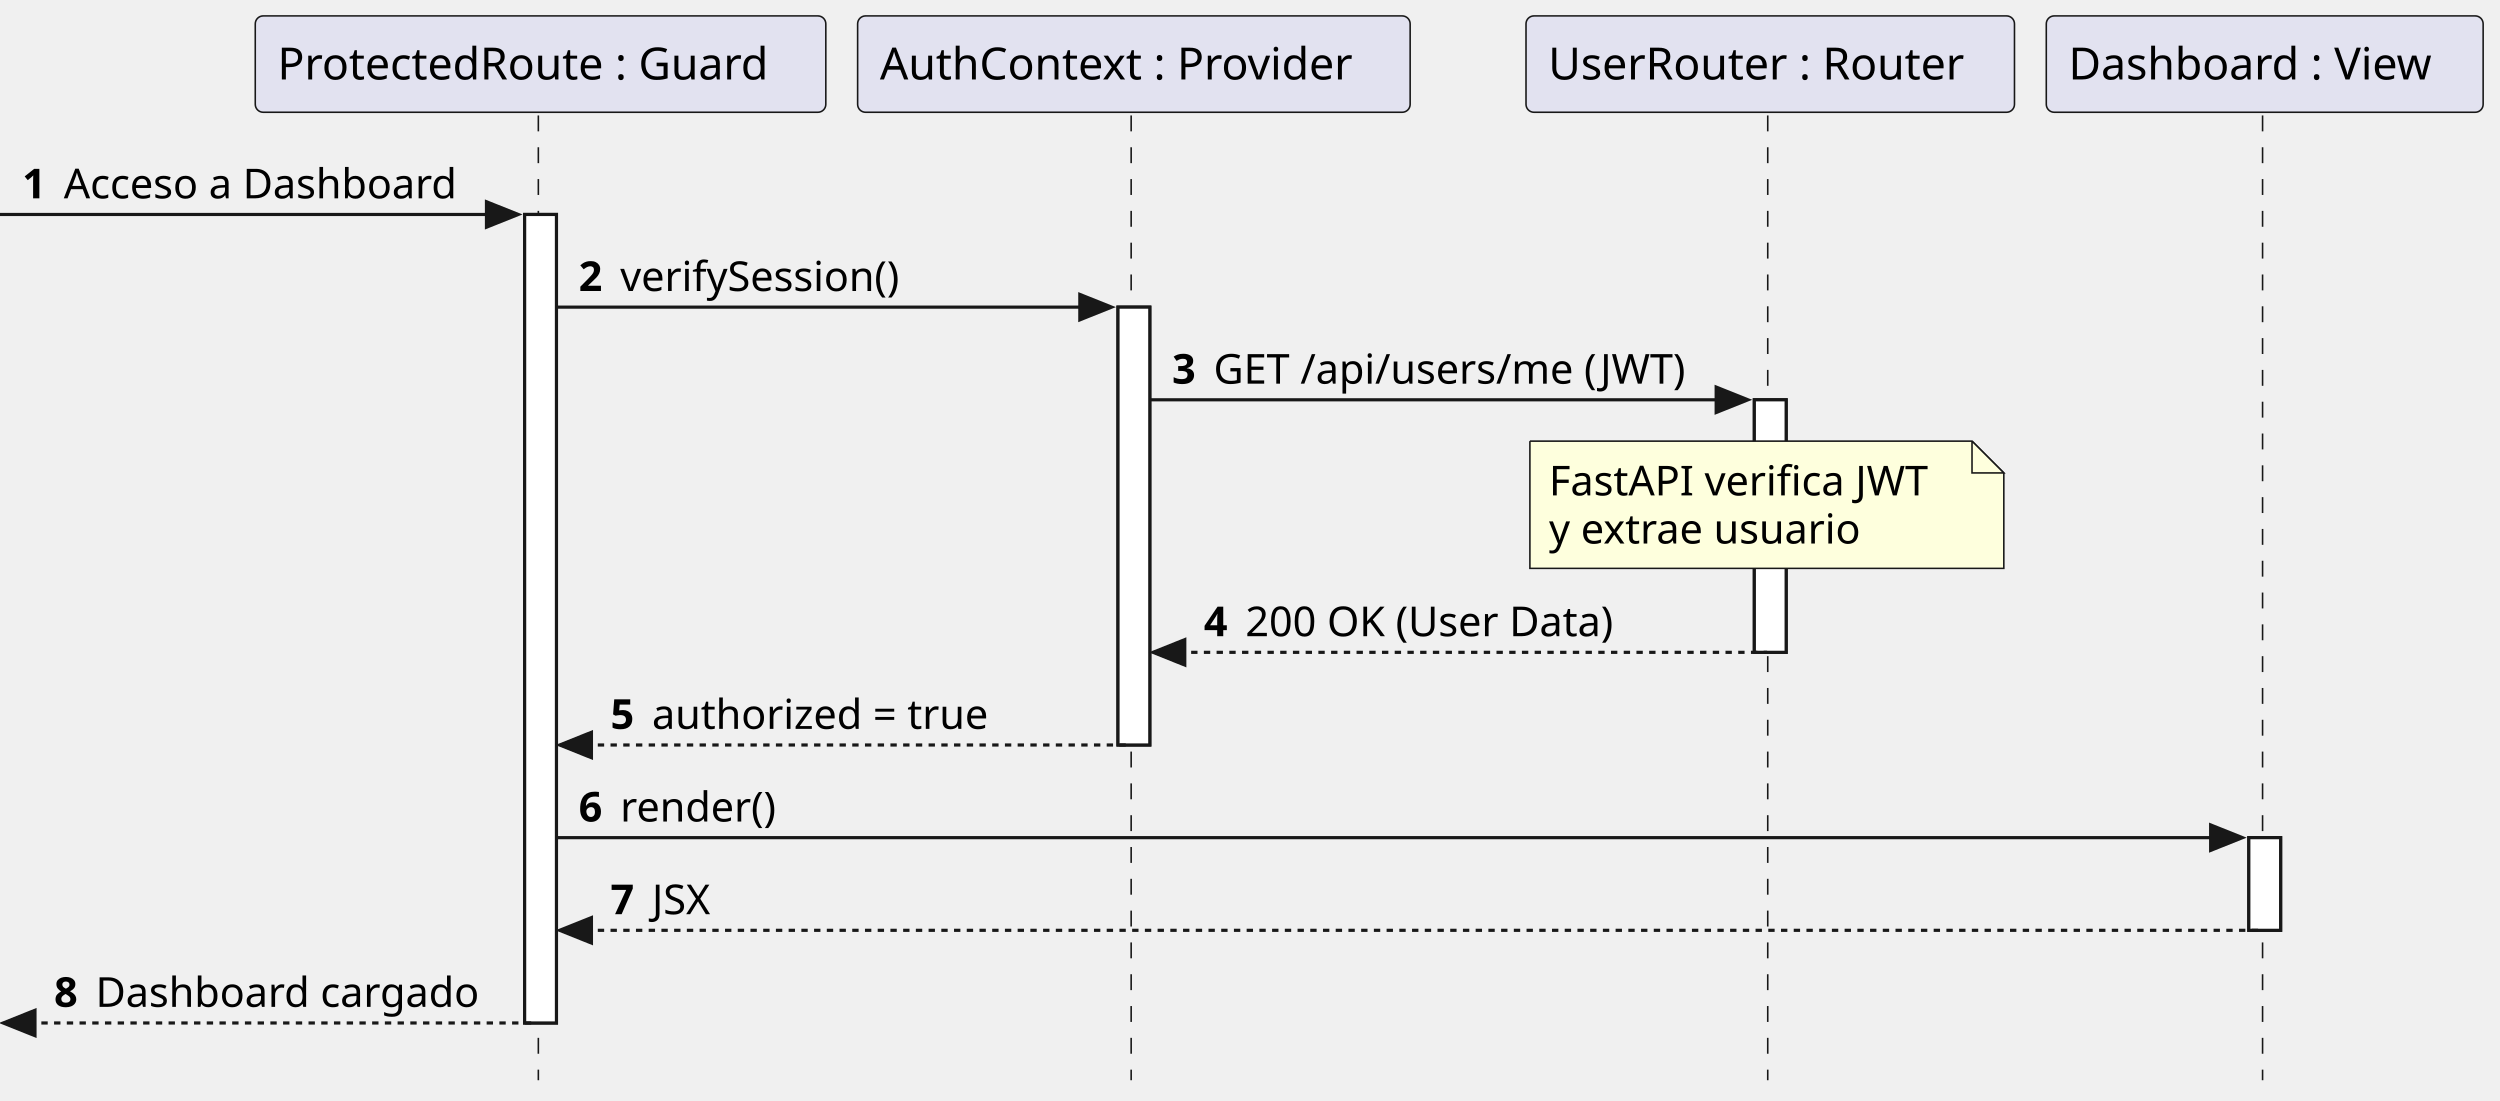
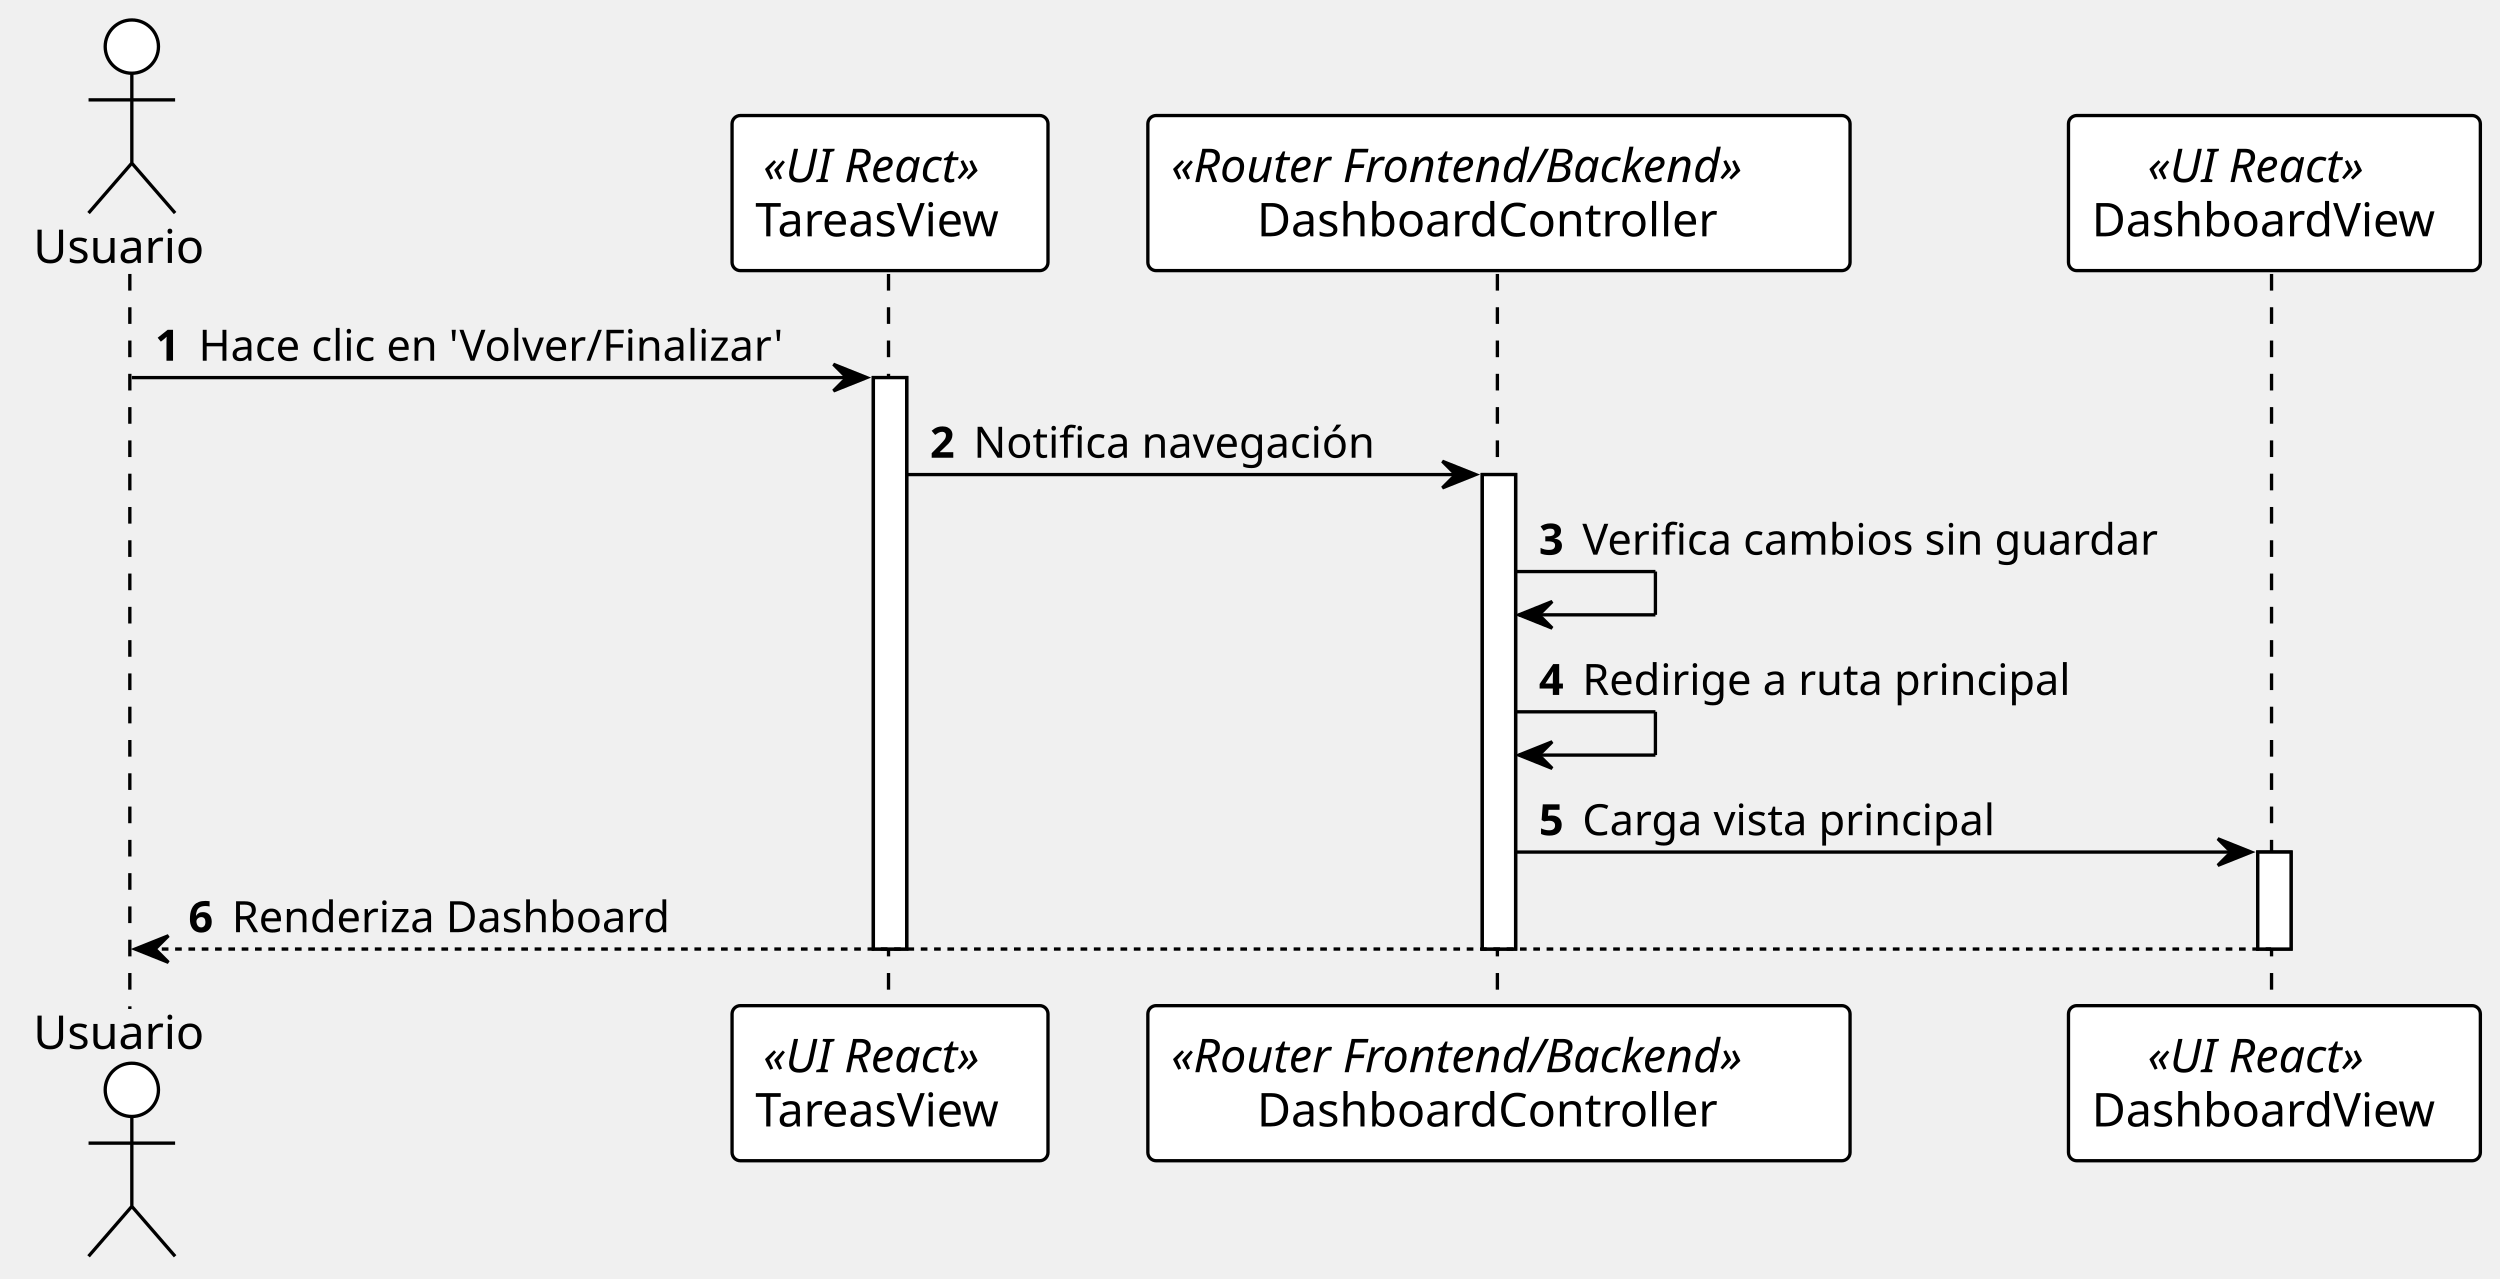
- <svg xmlns="http://www.w3.org/2000/svg" contentStyleType="text/css" data-diagram-type="SEQUENCE" height="346px" preserveAspectRatio="none" style="width:786px;height:346px;background:#FFFFFF;" version="1.1" viewBox="0 0 786 346" width="786px" zoomAndPan="magnify">
+ <svg xmlns="http://www.w3.org/2000/svg" contentStyleType="text/css" data-diagram-type="SEQUENCE" height="384px" preserveAspectRatio="none" style="width:751px;height:384px;background:#FFFFFF;" version="1.1" viewBox="0 0 751 384" width="751px" zoomAndPan="magnify">
  <defs />
  <g>
    <g>
-       <rect fill="#FFFFFF" height="254.195" style="stroke:#181818;stroke-width:1;" width="10" x="164.946" y="67.43" />
+       <rect fill="#FFFFFF" height="171.664" style="stroke:#000000;stroke-width:1;" width="10" x="262.363" y="113.43" />
    </g>
    <g>
-       <rect fill="#FFFFFF" height="137.664" style="stroke:#181818;stroke-width:1;" width="10" x="351.495" y="96.562" />
+       <rect fill="#FFFFFF" height="142.531" style="stroke:#000000;stroke-width:1;" width="10" x="445.286" y="142.562" />
    </g>
    <g>
-       <rect fill="#FFFFFF" height="79.398" style="stroke:#181818;stroke-width:1;" width="10" x="551.565" y="125.695" />
+       <rect fill="#FFFFFF" height="29.133" style="stroke:#000000;stroke-width:1;" width="10" x="678.235" y="255.961" />
+     </g>
+     <g class="participant-lifeline" data-entity-uid="part1" data-qualified-name="Usuario" id="part1-lifeline">
+       <g>
+         <rect fill="#000000" fill-opacity="0" height="220.797" width="8" x="35.602" y="82.297" />
+         <line style="stroke:#000000;stroke-width:1;stroke-dasharray:5,5;" x1="39" x2="39" y1="82.297" y2="303.094" />
+       </g>
+     </g>
+     <g class="participant-lifeline" data-entity-uid="part2" data-qualified-name="TareasView" id="part2-lifeline">
+       <g>
+         <rect fill="#000000" fill-opacity="0" height="220.797" width="8" x="263.363" y="82.297" />
+         <line style="stroke:#000000;stroke-width:1;stroke-dasharray:5,5;" x1="266.911" x2="266.911" y1="82.297" y2="303.094" />
+       </g>
+     </g>
+     <g class="participant-lifeline" data-entity-uid="part3" data-qualified-name="DashboardController" id="part3-lifeline">
+       <g>
+         <rect fill="#000000" fill-opacity="0" height="220.797" width="8" x="446.286" y="82.297" />
+         <line style="stroke:#000000;stroke-width:1;stroke-dasharray:5,5;" x1="449.815" x2="449.815" y1="82.297" y2="303.094" />
+       </g>
+     </g>
+     <g class="participant-lifeline" data-entity-uid="part4" data-qualified-name="DashboardView" id="part4-lifeline">
+       <g>
+         <rect fill="#000000" fill-opacity="0" height="220.797" width="8" x="679.235" y="82.297" />
+         <line style="stroke:#000000;stroke-width:1;stroke-dasharray:5,5;" x1="682.37" x2="682.37" y1="82.297" y2="303.094" />
+       </g>
+     </g>
+     <g class="participant participant-head" data-entity-uid="part1" data-qualified-name="Usuario" id="part1-head">
+       <text fill="#000000" font-family="Verdana" font-size="14" lengthAdjust="spacing" textLength="53.204" x="10" y="78.995">Usuario</text>
+       <ellipse cx="39.602" cy="14" fill="#FFFFFF" rx="8" ry="8" style="stroke:#000000;stroke-width:1;" />
+       <path d="M39.602,22 L39.602,49 M26.602,30 L52.602,30 M39.602,49 L26.602,64 M39.602,49 L52.602,64" fill="none" style="stroke:#000000;stroke-width:1;" />
+     </g>
+     <g class="participant participant-tail" data-entity-uid="part1" data-qualified-name="Usuario" id="part1-tail">
+       <text fill="#000000" font-family="Verdana" font-size="14" lengthAdjust="spacing" textLength="53.204" x="10" y="315.089">Usuario</text>
+       <ellipse cx="39.602" cy="327.391" fill="#FFFFFF" rx="8" ry="8" style="stroke:#000000;stroke-width:1;" />
+       <path d="M39.602,335.391 L39.602,362.391 M26.602,343.391 L52.602,343.391 M39.602,362.391 L26.602,377.391 M39.602,362.391 L52.602,377.391" fill="none" style="stroke:#000000;stroke-width:1;" />
+     </g>
+     <g class="participant participant-head" data-entity-uid="part2" data-qualified-name="TareasView" id="part2-head">
+       <rect fill="#FFFFFF" height="46.594" rx="2.5" ry="2.5" style="stroke:#000000;stroke-width:1;" width="94.903" x="219.911" y="34.703" />
+       <text fill="#000000" font-family="Verdana" font-size="14" font-style="italic" lengthAdjust="spacing" textLength="76.214" x="229.256" y="54.698">«UI React»</text>
+       <text fill="#000000" font-family="Verdana" font-size="14" lengthAdjust="spacing" textLength="80.903" x="226.911" y="70.995">TareasView</text>
+     </g>
+     <g class="participant participant-tail" data-entity-uid="part2" data-qualified-name="TareasView" id="part2-tail">
+       <rect fill="#FFFFFF" height="46.594" rx="2.5" ry="2.5" style="stroke:#000000;stroke-width:1;" width="94.903" x="219.911" y="302.094" />
+       <text fill="#000000" font-family="Verdana" font-size="14" font-style="italic" lengthAdjust="spacing" textLength="76.214" x="229.256" y="322.089">«UI React»</text>
+       <text fill="#000000" font-family="Verdana" font-size="14" lengthAdjust="spacing" textLength="80.903" x="226.911" y="338.386">TareasView</text>
+     </g>
+     <g class="participant participant-head" data-entity-uid="part3" data-qualified-name="DashboardController" id="part3-head">
+       <rect fill="#FFFFFF" height="46.594" rx="2.5" ry="2.5" style="stroke:#000000;stroke-width:1;" width="210.943" x="344.815" y="34.703" />
+       <text fill="#000000" font-family="Verdana" font-size="14" font-style="italic" lengthAdjust="spacing" textLength="196.943" x="351.815" y="54.698">«Router Frontend/Backend»</text>
+       <text fill="#000000" font-family="Verdana" font-size="14" lengthAdjust="spacing" textLength="145.373" x="377.6" y="70.995">DashboardController</text>
+     </g>
+     <g class="participant participant-tail" data-entity-uid="part3" data-qualified-name="DashboardController" id="part3-tail">
+       <rect fill="#FFFFFF" height="46.594" rx="2.5" ry="2.5" style="stroke:#000000;stroke-width:1;" width="210.943" x="344.815" y="302.094" />
+       <text fill="#000000" font-family="Verdana" font-size="14" font-style="italic" lengthAdjust="spacing" textLength="196.943" x="351.815" y="322.089">«Router Frontend/Backend»</text>
+       <text fill="#000000" font-family="Verdana" font-size="14" lengthAdjust="spacing" textLength="145.373" x="377.6" y="338.386">DashboardController</text>
+     </g>
+     <g class="participant participant-head" data-entity-uid="part4" data-qualified-name="DashboardView" id="part4-head">
+       <rect fill="#FFFFFF" height="46.594" rx="2.5" ry="2.5" style="stroke:#000000;stroke-width:1;" width="123.731" x="621.37" y="34.703" />
+       <text fill="#000000" font-family="Verdana" font-size="14" font-style="italic" lengthAdjust="spacing" textLength="76.214" x="645.128" y="54.698">«UI React»</text>
+       <text fill="#000000" font-family="Verdana" font-size="14" lengthAdjust="spacing" textLength="109.731" x="628.37" y="70.995">DashboardView</text>
+     </g>
+     <g class="participant participant-tail" data-entity-uid="part4" data-qualified-name="DashboardView" id="part4-tail">
+       <rect fill="#FFFFFF" height="46.594" rx="2.5" ry="2.5" style="stroke:#000000;stroke-width:1;" width="123.731" x="621.37" y="302.094" />
+       <text fill="#000000" font-family="Verdana" font-size="14" font-style="italic" lengthAdjust="spacing" textLength="76.214" x="645.128" y="322.089">«UI React»</text>
+       <text fill="#000000" font-family="Verdana" font-size="14" lengthAdjust="spacing" textLength="109.731" x="628.37" y="338.386">DashboardView</text>
    </g>
    <g>
-       <rect fill="#FFFFFF" height="29.133" style="stroke:#181818;stroke-width:1;" width="10" x="707.027" y="263.359" />
-     </g>
-     <g class="participant-lifeline" data-entity-uid="part1" data-qualified-name="Guard" id="part1-lifeline">
-       <g>
-         <rect fill="#000000" fill-opacity="0" height="303.328" width="8" x="165.946" y="36.297" />
-         <line style="stroke:#181818;stroke-width:0.5;stroke-dasharray:5,5;" x1="169.255" x2="169.255" y1="36.297" y2="339.625" />
-       </g>
-     </g>
-     <g class="participant-lifeline" data-entity-uid="part2" data-qualified-name="Context" id="part2-lifeline">
-       <g>
-         <rect fill="#000000" fill-opacity="0" height="303.328" width="8" x="352.495" y="36.297" />
-         <line style="stroke:#181818;stroke-width:0.5;stroke-dasharray:5,5;" x1="355.637" x2="355.637" y1="36.297" y2="339.625" />
-       </g>
-     </g>
-     <g class="participant-lifeline" data-entity-uid="part3" data-qualified-name="Router" id="part3-lifeline">
-       <g>
-         <rect fill="#000000" fill-opacity="0" height="303.328" width="8" x="552.565" y="36.297" />
-         <line style="stroke:#181818;stroke-width:0.5;stroke-dasharray:5,5;" x1="555.777" x2="555.777" y1="36.297" y2="339.625" />
-       </g>
-     </g>
-     <g class="participant-lifeline" data-entity-uid="part4" data-qualified-name="View" id="part4-lifeline">
-       <g>
-         <rect fill="#000000" fill-opacity="0" height="303.328" width="8" x="708.027" y="36.297" />
-         <line style="stroke:#181818;stroke-width:0.5;stroke-dasharray:5,5;" x1="711.353" x2="711.353" y1="36.297" y2="339.625" />
-       </g>
-     </g>
-     <g class="participant participant-head" data-entity-uid="part1" data-qualified-name="Guard" id="part1-head">
-       <rect fill="#E2E2F0" height="30.297" rx="2.5" ry="2.5" style="stroke:#181818;stroke-width:0.5;" width="179.382" x="80.255" y="5" />
-       <text fill="#000000" font-family="sans-serif" font-size="14" lengthAdjust="spacing" textLength="165.382" x="87.255" y="24.995">ProtectedRoute : Guard</text>
-     </g>
-     <g class="participant participant-head" data-entity-uid="part2" data-qualified-name="Context" id="part2-head">
-       <rect fill="#E2E2F0" height="30.297" rx="2.5" ry="2.5" style="stroke:#181818;stroke-width:0.5;" width="173.715" x="269.637" y="5" />
-       <text fill="#000000" font-family="sans-serif" font-size="14" lengthAdjust="spacing" textLength="159.715" x="276.637" y="24.995">AuthContext : Provider</text>
-     </g>
-     <g class="participant participant-head" data-entity-uid="part3" data-qualified-name="Router" id="part3-head">
-       <rect fill="#E2E2F0" height="30.297" rx="2.5" ry="2.5" style="stroke:#181818;stroke-width:0.5;" width="153.576" x="479.777" y="5" />
-       <text fill="#000000" font-family="sans-serif" font-size="14" lengthAdjust="spacing" textLength="139.576" x="486.777" y="24.995">UserRouter : Router</text>
-     </g>
-     <g class="participant participant-head" data-entity-uid="part4" data-qualified-name="View" id="part4-head">
-       <rect fill="#E2E2F0" height="30.297" rx="2.5" ry="2.5" style="stroke:#181818;stroke-width:0.5;" width="137.348" x="643.353" y="5" />
-       <text fill="#000000" font-family="sans-serif" font-size="14" lengthAdjust="spacing" textLength="123.348" x="650.353" y="24.995">Dashboard : View</text>
+       <rect fill="#FFFFFF" height="171.664" style="stroke:#000000;stroke-width:1;" width="10" x="262.363" y="113.43" />
    </g>
    <g>
-       <rect fill="#FFFFFF" height="254.195" style="stroke:#181818;stroke-width:1;" width="10" x="164.946" y="67.43" />
+       <rect fill="#FFFFFF" height="142.531" style="stroke:#000000;stroke-width:1;" width="10" x="445.286" y="142.562" />
    </g>
    <g>
-       <rect fill="#FFFFFF" height="137.664" style="stroke:#181818;stroke-width:1;" width="10" x="351.495" y="96.562" />
+       <rect fill="#FFFFFF" height="29.133" style="stroke:#000000;stroke-width:1;" width="10" x="678.235" y="255.961" />
    </g>
-     <g>
-       <rect fill="#FFFFFF" height="79.398" style="stroke:#181818;stroke-width:1;" width="10" x="551.565" y="125.695" />
+     <g class="message" data-entity-1="part1" data-entity-2="part2" id="msg1">
+       <polygon fill="#000000" points="250.363,109.43,260.363,113.43,250.363,117.43,254.363,113.43" style="stroke:#000000;stroke-width:1;" />
+       <line style="stroke:#000000;stroke-width:1;" x1="39.602" x2="256.363" y1="113.43" y2="113.43" />
+       <text fill="#000000" font-family="Verdana" font-size="13" font-weight="bold" lengthAdjust="spacing" textLength="9.045" x="46.602" y="108.364">1</text>
+       <text fill="#000000" font-family="Verdana" font-size="13" lengthAdjust="spacing" textLength="190.715" x="59.648" y="108.364">Hace clic en 'Volver/Finalizar'</text>
    </g>
-     <g>
-       <rect fill="#FFFFFF" height="29.133" style="stroke:#181818;stroke-width:1;" width="10" x="707.027" y="263.359" />
+     <g class="message" data-entity-1="part2" data-entity-2="part3" id="msg2">
+       <polygon fill="#000000" points="433.286,138.562,443.286,142.562,433.286,146.562,437.286,142.562" style="stroke:#000000;stroke-width:1;" />
+       <line style="stroke:#000000;stroke-width:1;" x1="272.363" x2="439.286" y1="142.562" y2="142.562" />
+       <text fill="#000000" font-family="Verdana" font-size="13" font-weight="bold" lengthAdjust="spacing" textLength="9.045" x="279.363" y="137.497">2</text>
+       <text fill="#000000" font-family="Verdana" font-size="13" lengthAdjust="spacing" textLength="128.889" x="292.408" y="137.497">Notifica navegación</text>
    </g>
-     <g class="message" data-entity-1="part1" data-entity-2="part1" id="msg1">
-       <polygon fill="#181818" points="152.946,63.43,162.946,67.43,152.946,71.43" style="stroke:#181818;stroke-width:1;" />
-       <line style="stroke:#181818;stroke-width:1;" x1="0" x2="158.946" y1="67.43" y2="67.43" />
-       <text fill="#000000" font-family="sans-serif" font-size="13" font-weight="bold" lengthAdjust="spacing" textLength="9.045" x="7" y="62.364">1</text>
-       <text fill="#000000" font-family="sans-serif" font-size="13" lengthAdjust="spacing" textLength="132.901" x="20.045" y="62.364">Acceso a Dashboard</text>
+     <g class="message" data-entity-1="part3" data-entity-2="part3" id="msg3">
+       <line style="stroke:#000000;stroke-width:1;" x1="455.286" x2="497.286" y1="171.695" y2="171.695" />
+       <line style="stroke:#000000;stroke-width:1;" x1="497.286" x2="497.286" y1="171.695" y2="184.695" />
+       <line style="stroke:#000000;stroke-width:1;" x1="456.286" x2="497.286" y1="184.695" y2="184.695" />
+       <polygon fill="#000000" points="466.286,180.695,456.286,184.695,466.286,188.695,462.286,184.695" style="stroke:#000000;stroke-width:1;" />
+       <text fill="#000000" font-family="Verdana" font-size="13" font-weight="bold" lengthAdjust="spacing" textLength="9.045" x="462.286" y="166.629">3</text>
+       <text fill="#000000" font-family="Verdana" font-size="13" lengthAdjust="spacing" textLength="185.904" x="475.332" y="166.629">Verifica cambios sin guardar</text>
    </g>
-     <g class="message" data-entity-1="part1" data-entity-2="part2" id="msg2">
-       <polygon fill="#181818" points="339.495,92.562,349.495,96.562,339.495,100.562" style="stroke:#181818;stroke-width:1;" />
-       <line style="stroke:#181818;stroke-width:1;" x1="174.946" x2="345.495" y1="96.562" y2="96.562" />
-       <text fill="#000000" font-family="sans-serif" font-size="13" font-weight="bold" lengthAdjust="spacing" textLength="9.045" x="181.946" y="91.497">2</text>
-       <text fill="#000000" font-family="sans-serif" font-size="13" lengthAdjust="spacing" textLength="96.662" x="194.992" y="91.497">verifySession()</text>
+     <g class="message" data-entity-1="part3" data-entity-2="part3" id="msg4">
+       <line style="stroke:#000000;stroke-width:1;" x1="455.286" x2="497.286" y1="213.828" y2="213.828" />
+       <line style="stroke:#000000;stroke-width:1;" x1="497.286" x2="497.286" y1="213.828" y2="226.828" />
+       <line style="stroke:#000000;stroke-width:1;" x1="456.286" x2="497.286" y1="226.828" y2="226.828" />
+       <polygon fill="#000000" points="466.286,222.828,456.286,226.828,466.286,230.828,462.286,226.828" style="stroke:#000000;stroke-width:1;" />
+       <text fill="#000000" font-family="Verdana" font-size="13" font-weight="bold" lengthAdjust="spacing" textLength="9.045" x="462.286" y="208.762">4</text>
+       <text fill="#000000" font-family="Verdana" font-size="13" lengthAdjust="spacing" textLength="157.149" x="475.332" y="208.762">Redirige a ruta principal</text>
    </g>
-     <g class="message" data-entity-1="part2" data-entity-2="part3" id="msg3">
-       <polygon fill="#181818" points="539.565,121.695,549.565,125.695,539.565,129.695" style="stroke:#181818;stroke-width:1;" />
-       <line style="stroke:#181818;stroke-width:1;" x1="361.495" x2="545.565" y1="125.695" y2="125.695" />
-       <text fill="#000000" font-family="sans-serif" font-size="13" font-weight="bold" lengthAdjust="spacing" textLength="9.045" x="368.495" y="120.629">3</text>
-       <text fill="#000000" font-family="sans-serif" font-size="13" lengthAdjust="spacing" textLength="158.025" x="381.54" y="120.629">GET /api/users/me (JWT)</text>
+     <g class="message" data-entity-1="part3" data-entity-2="part4" id="msg5">
+       <polygon fill="#000000" points="666.235,251.961,676.235,255.961,666.235,259.961,670.235,255.961" style="stroke:#000000;stroke-width:1;" />
+       <line style="stroke:#000000;stroke-width:1;" x1="455.286" x2="672.235" y1="255.961" y2="255.961" />
+       <text fill="#000000" font-family="Verdana" font-size="13" font-weight="bold" lengthAdjust="spacing" textLength="9.045" x="462.286" y="250.895">5</text>
+       <text fill="#000000" font-family="Verdana" font-size="13" lengthAdjust="spacing" textLength="134.05" x="475.332" y="250.895">Carga vista principal</text>
    </g>
-     <path d="M481,138.695 L481,178.695 L630,178.695 L630,148.695 L620,138.695 L481,138.695" fill="#FEFFDD" style="stroke:#181818;stroke-width:0.5;" />
-     <path d="M620,138.695 L620,148.695 L630,148.695 L620,138.695" fill="#FEFFDD" style="stroke:#181818;stroke-width:0.5;" />
-     <text fill="#000000" font-family="sans-serif" font-size="13" lengthAdjust="spacing" textLength="128.724" x="487" y="155.762">FastAPI verifica JWT</text>
-     <text fill="#000000" font-family="sans-serif" font-size="13" lengthAdjust="spacing" textLength="106.184" x="487" y="170.895">y extrae usuario</text>
-     <g class="message" data-entity-1="part3" data-entity-2="part2" id="msg4">
-       <polygon fill="#181818" points="372.495,201.094,362.495,205.094,372.495,209.094" style="stroke:#181818;stroke-width:1;" />
-       <line style="stroke:#181818;stroke-width:1;stroke-dasharray:2,2;" x1="366.495" x2="555.565" y1="205.094" y2="205.094" />
-       <text fill="#000000" font-family="sans-serif" font-size="13" font-weight="bold" lengthAdjust="spacing" textLength="9.045" x="378.495" y="200.028">4</text>
-       <text fill="#000000" font-family="sans-serif" font-size="13" lengthAdjust="spacing" textLength="126.782" x="391.54" y="200.028">200 OK (User Data)</text>
-     </g>
-     <g class="message" data-entity-1="part2" data-entity-2="part1" id="msg5">
-       <polygon fill="#181818" points="185.946,230.227,175.946,234.227,185.946,238.227" style="stroke:#181818;stroke-width:1;" />
-       <line style="stroke:#181818;stroke-width:1;stroke-dasharray:2,2;" x1="179.946" x2="355.495" y1="234.227" y2="234.227" />
-       <text fill="#000000" font-family="sans-serif" font-size="13" font-weight="bold" lengthAdjust="spacing" textLength="9.045" x="191.946" y="229.161">5</text>
-       <text fill="#000000" font-family="sans-serif" font-size="13" lengthAdjust="spacing" textLength="115.362" x="204.992" y="229.161">authorized = true</text>
-     </g>
-     <g class="message" data-entity-1="part1" data-entity-2="part4" id="msg6">
-       <polygon fill="#181818" points="695.027,259.359,705.027,263.359,695.027,267.359" style="stroke:#181818;stroke-width:1;" />
-       <line style="stroke:#181818;stroke-width:1;" x1="174.946" x2="701.027" y1="263.359" y2="263.359" />
-       <text fill="#000000" font-family="sans-serif" font-size="13" font-weight="bold" lengthAdjust="spacing" textLength="9.045" x="181.946" y="258.293">6</text>
-       <text fill="#000000" font-family="sans-serif" font-size="13" lengthAdjust="spacing" textLength="53.32" x="194.992" y="258.293">render()</text>
-     </g>
-     <g class="message" data-entity-1="part4" data-entity-2="part1" id="msg7">
-       <polygon fill="#181818" points="185.946,288.492,175.946,292.492,185.946,296.492" style="stroke:#181818;stroke-width:1;" />
-       <line style="stroke:#181818;stroke-width:1;stroke-dasharray:2,2;" x1="179.946" x2="711.027" y1="292.492" y2="292.492" />
-       <text fill="#000000" font-family="sans-serif" font-size="13" font-weight="bold" lengthAdjust="spacing" textLength="9.045" x="191.946" y="287.426">7</text>
-       <text fill="#000000" font-family="sans-serif" font-size="13" lengthAdjust="spacing" textLength="20.992" x="204.992" y="287.426">JSX</text>
-     </g>
-     <g class="message" data-entity-1="part1" data-entity-2="part1" id="msg8">
-       <polygon fill="#181818" points="11,317.625,1,321.625,11,325.625" style="stroke:#181818;stroke-width:1;" />
-       <line style="stroke:#181818;stroke-width:1;stroke-dasharray:2,2;" x1="5" x2="168.946" y1="321.625" y2="321.625" />
-       <text fill="#000000" font-family="sans-serif" font-size="13" font-weight="bold" lengthAdjust="spacing" textLength="9.045" x="17" y="316.559">8</text>
-       <text fill="#000000" font-family="sans-serif" font-size="13" lengthAdjust="spacing" textLength="127.772" x="30.045" y="316.559">Dashboard cargado</text>
+     <g class="message" data-entity-1="part4" data-entity-2="part1" id="msg6">
+       <polygon fill="#000000" points="50.602,281.094,40.602,285.094,50.602,289.094,46.602,285.094" style="stroke:#000000;stroke-width:1;" />
+       <line style="stroke:#000000;stroke-width:1;stroke-dasharray:2,2;" x1="44.602" x2="682.235" y1="285.094" y2="285.094" />
+       <text fill="#000000" font-family="Verdana" font-size="13" font-weight="bold" lengthAdjust="spacing" textLength="9.045" x="56.602" y="280.028">6</text>
+       <text fill="#000000" font-family="Verdana" font-size="13" lengthAdjust="spacing" textLength="140.156" x="69.647" y="280.028">Renderiza Dashboard</text>
    </g>
  </g>
</svg>
